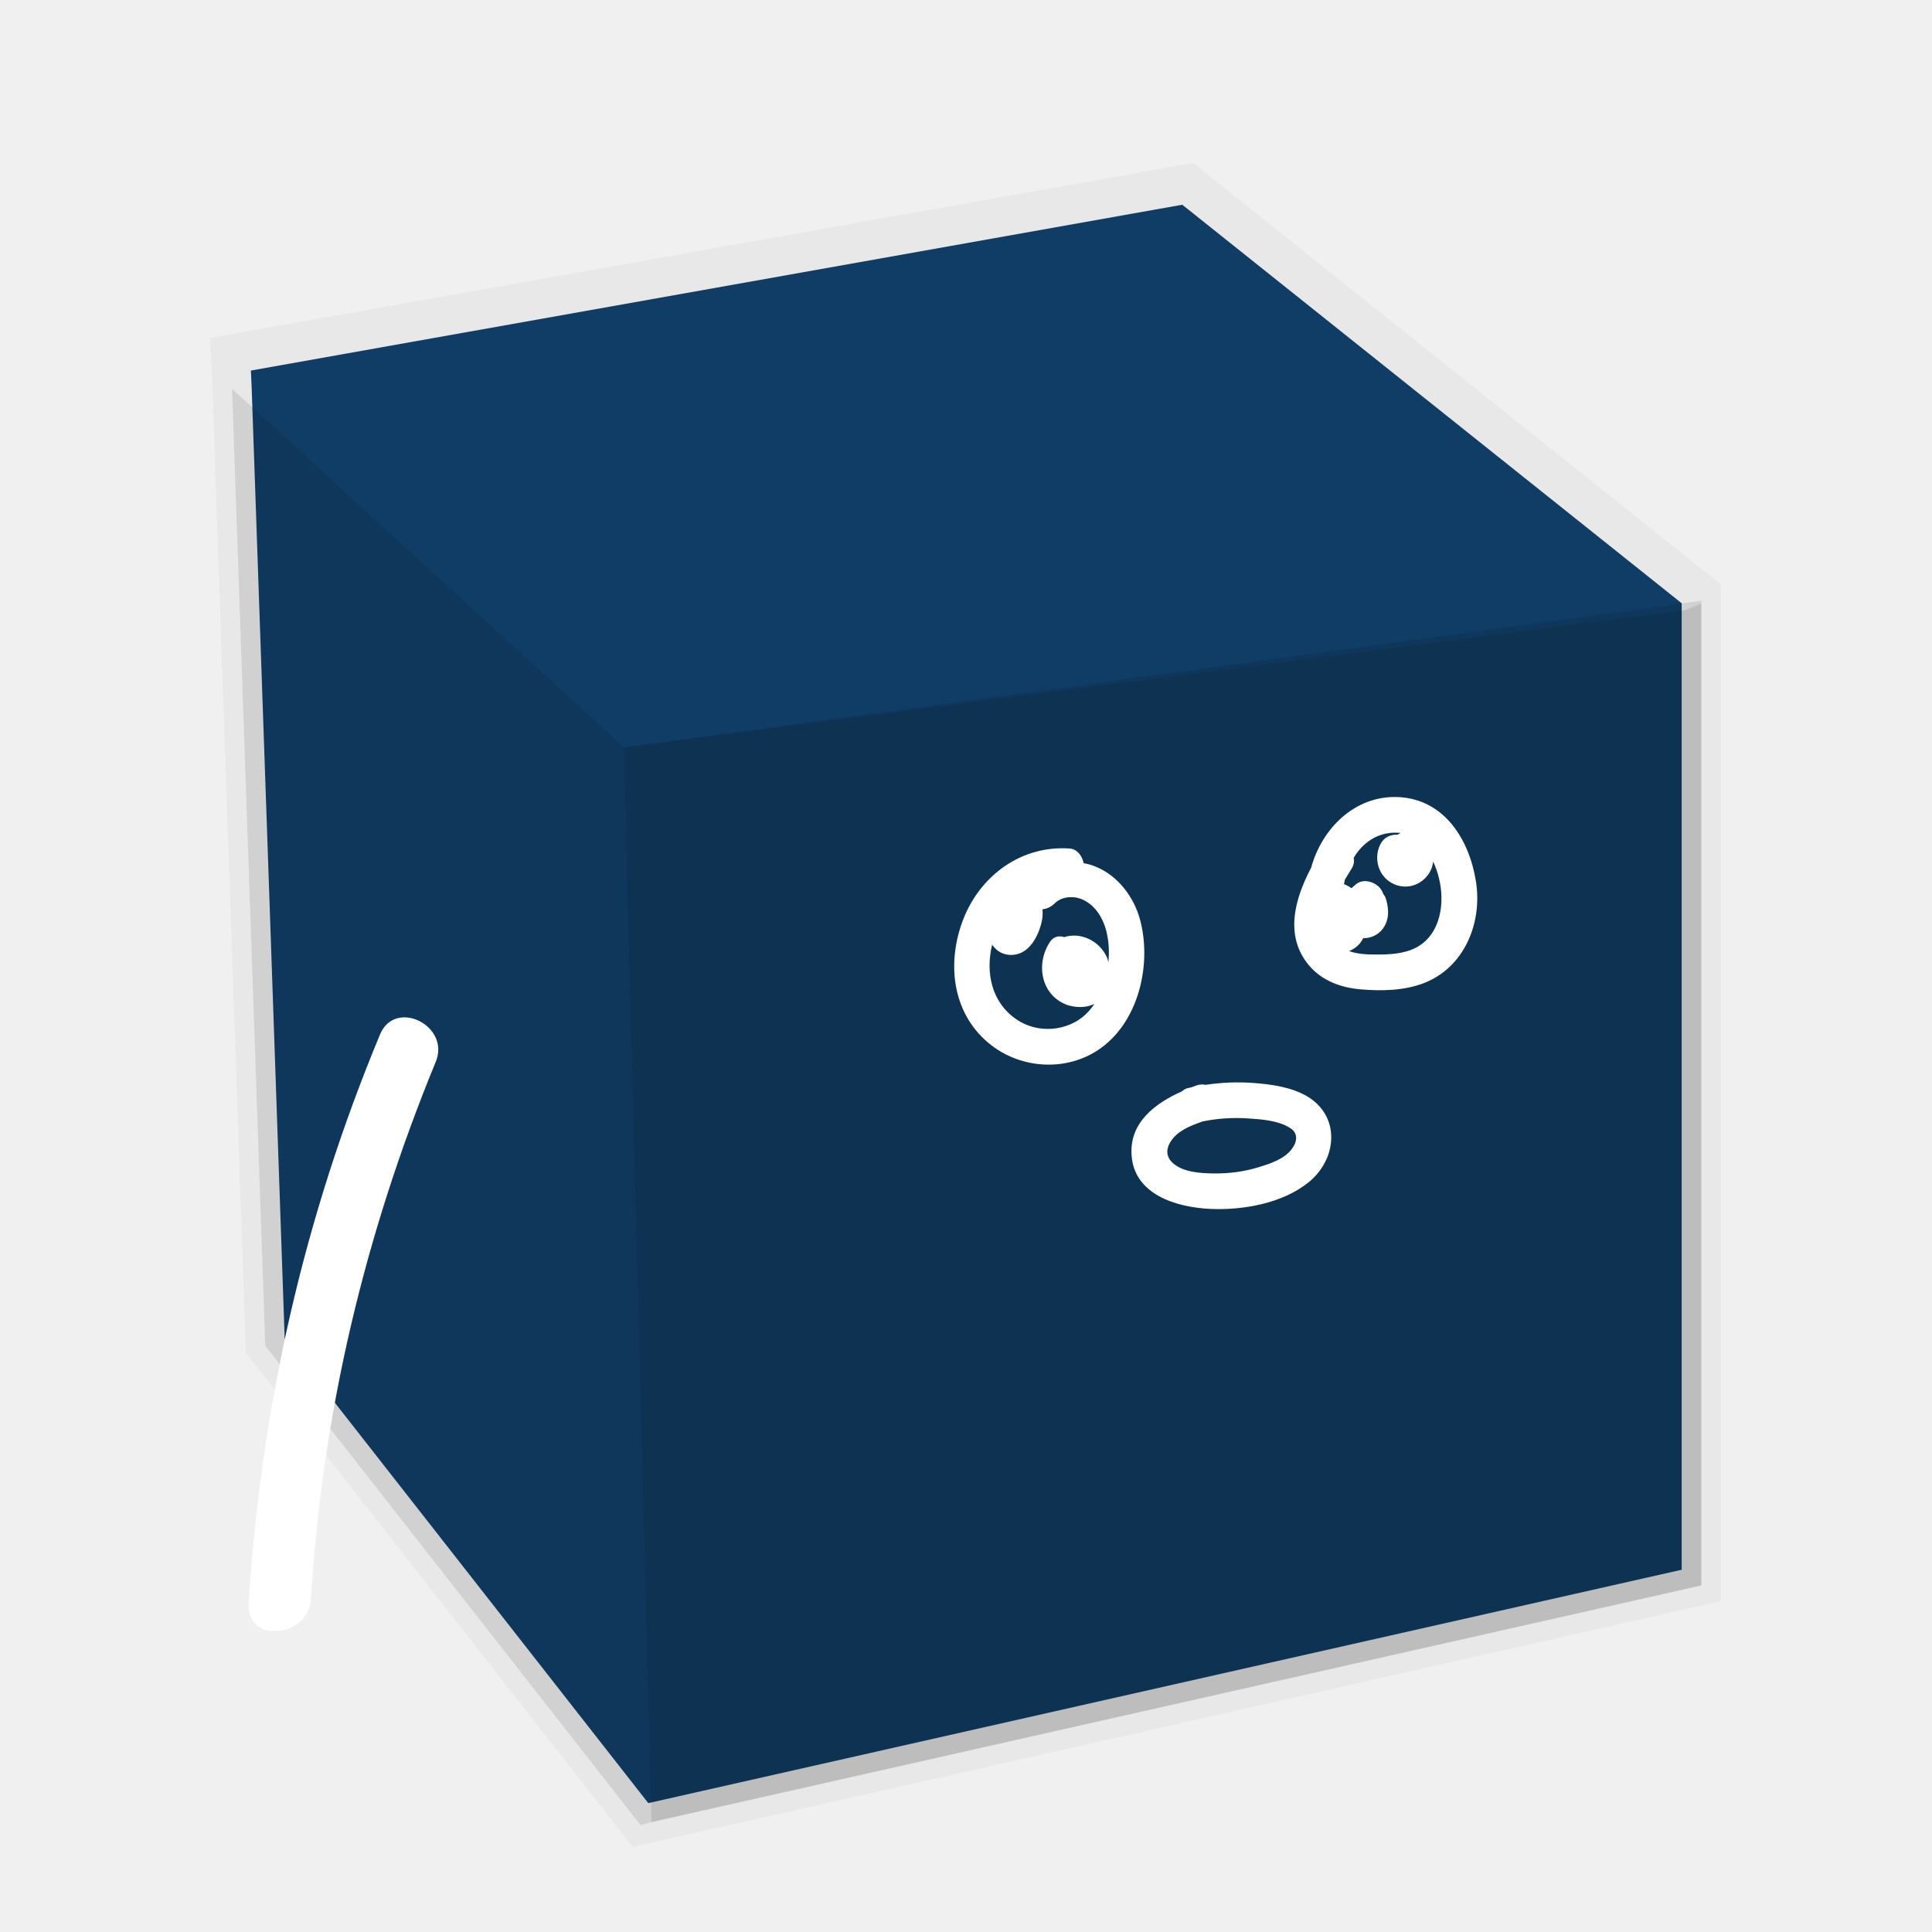
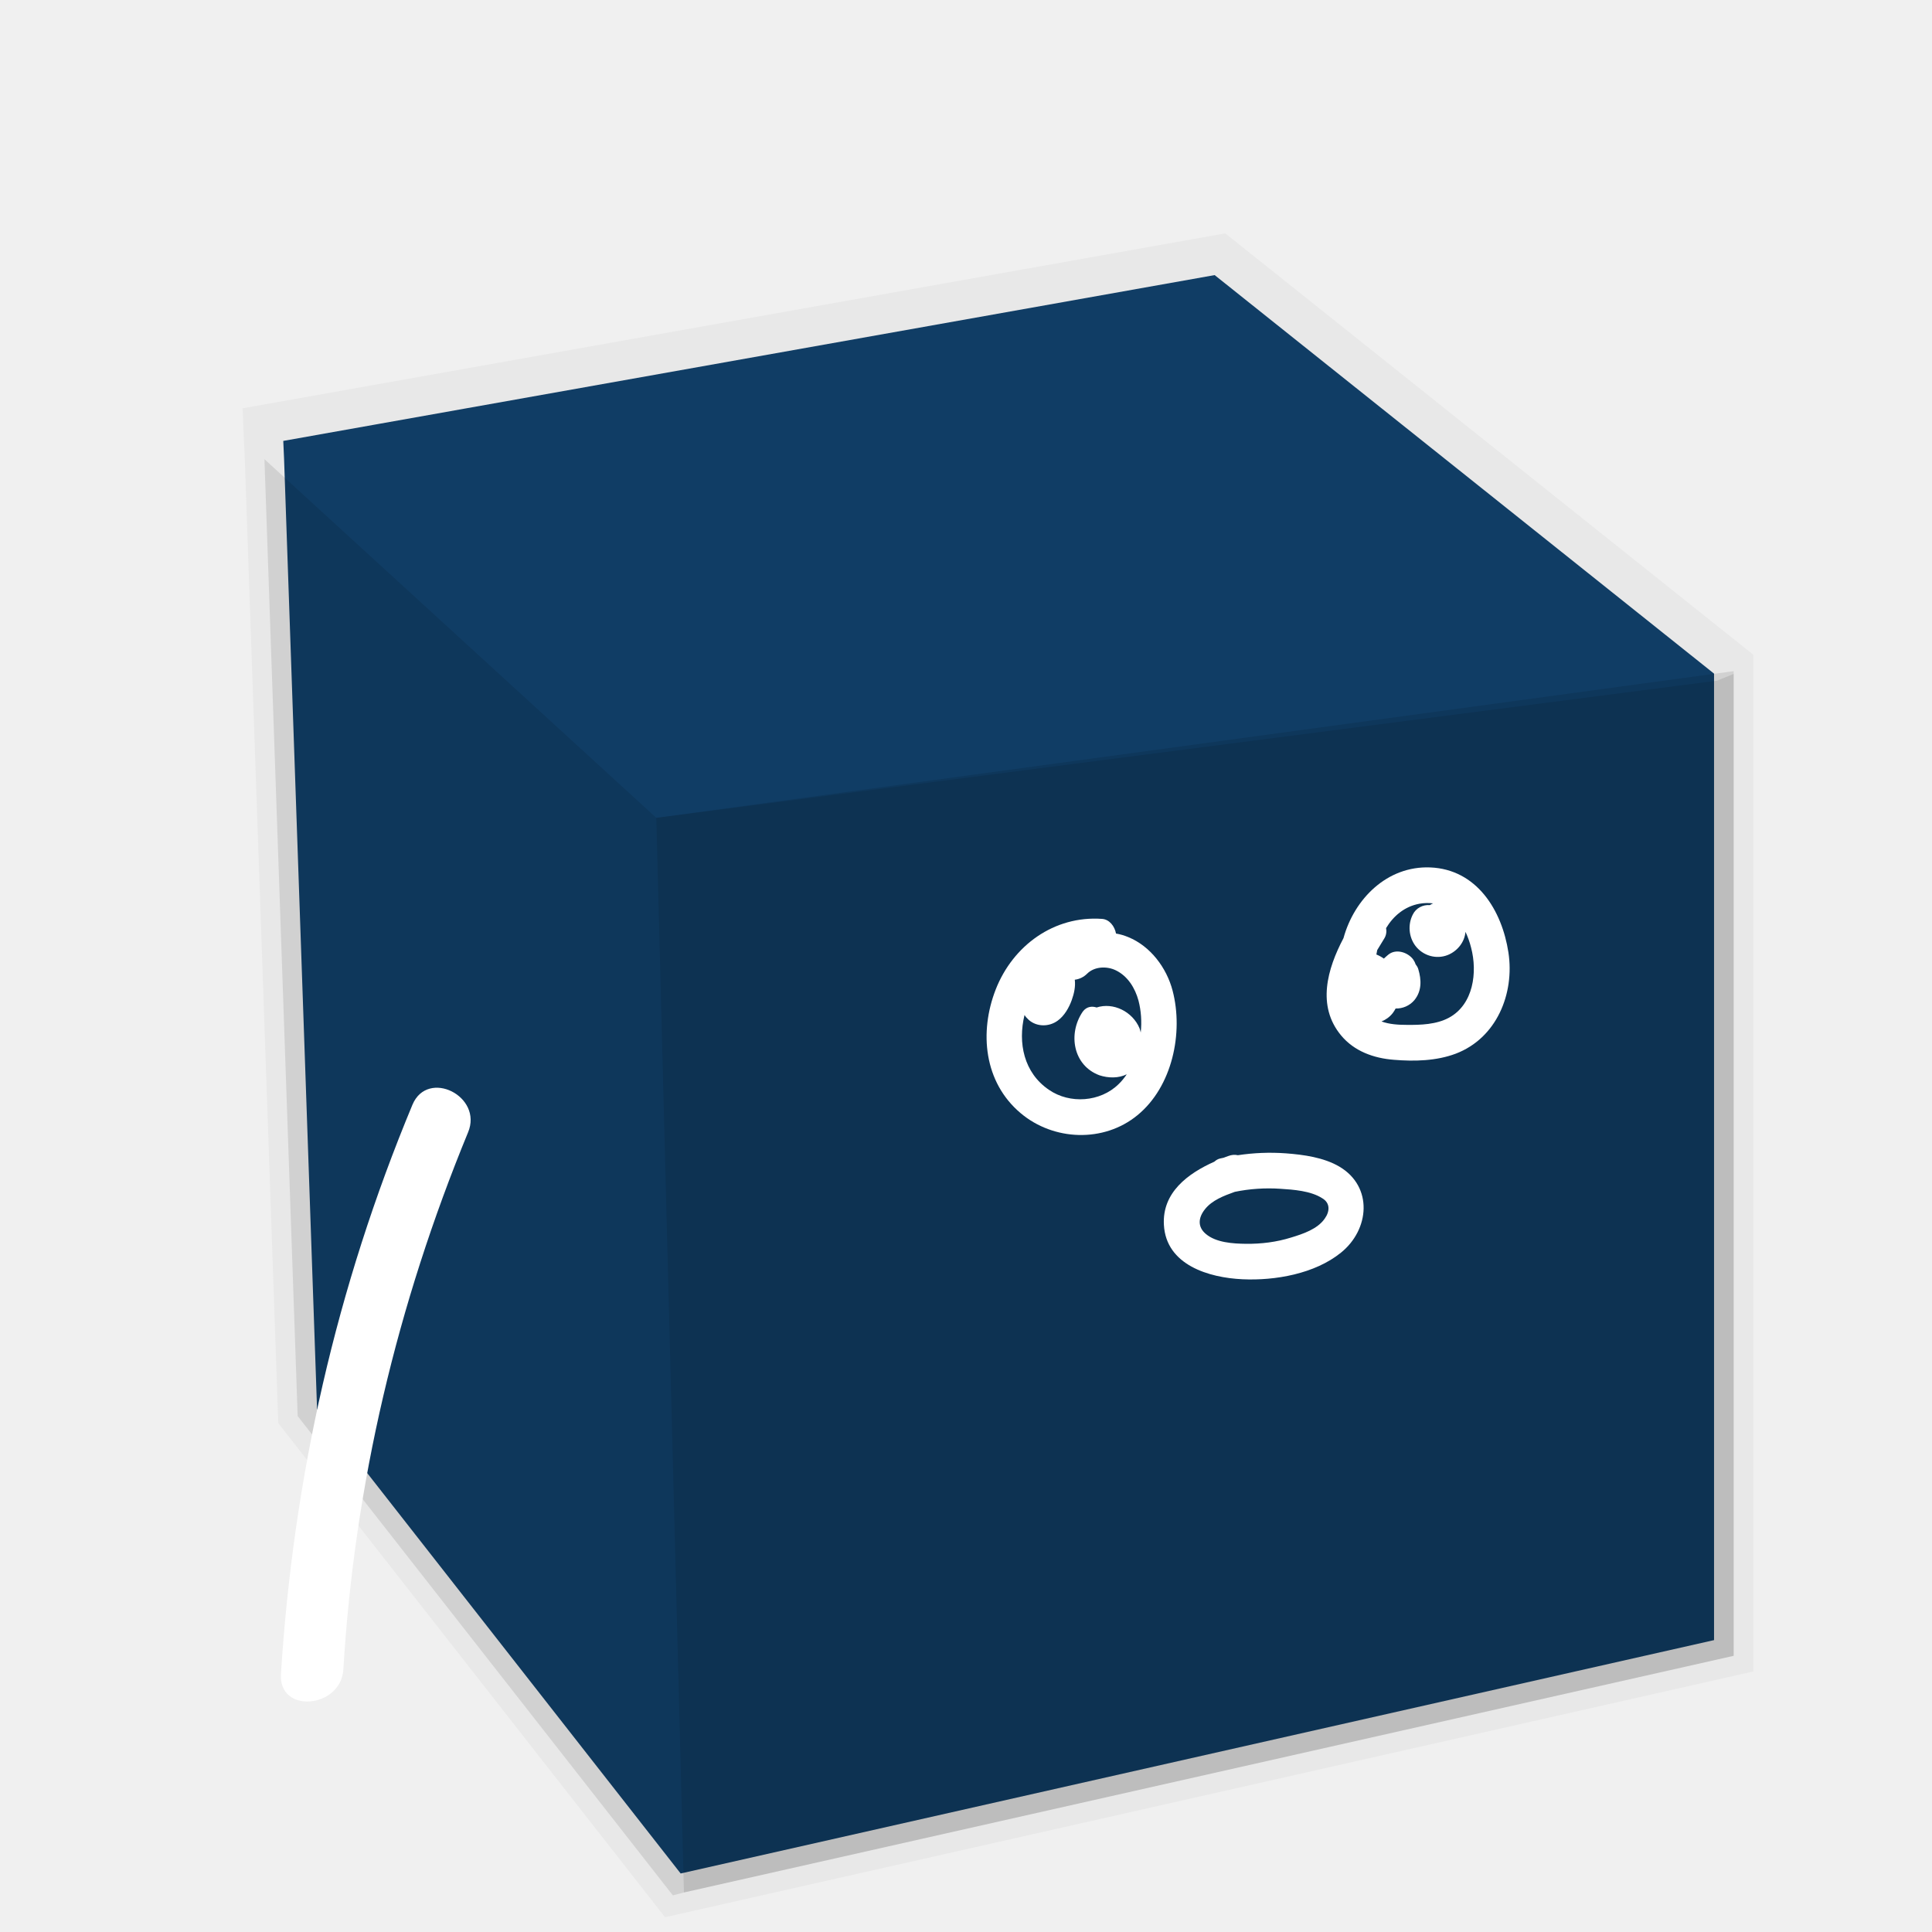
- <svg xmlns="http://www.w3.org/2000/svg" version="1.1" id="_x37_8bf026f-5d34-4e97-88cf-29aa2cfb8006" x="0px" y="0px" viewBox="244 41.3 1133.9 1133.9" style="enable-background:new 244 41.3 1133.9 1133.9;" xml:space="preserve">
+ <svg xmlns="http://www.w3.org/2000/svg" version="1.1" id="_x37_8bf026f-5d34-4e97-88cf-29aa2cfb8006" x="0px" y="0px" viewBox="269 -147 1133.9 1133.9" style="enable-background:new 269 -147 1133.9 1133.9;" xml:space="preserve">
  <style type="text/css">
	.st0{fill:#103D65;stroke:#E8E8E8;stroke-width:23.039;stroke-miterlimit:10;}
	.st1{opacity:0.1;enable-background:new    ;}
	.st2{fill:#FFFFFF;}
</style>
  <g>
-     <polygon class="st0" points="1242.5,389.8 1242.5,971.8 619.9,1112.4 399.7,831.1 380.2,269.5 379.3,249.2 941,149.2  " />
-     <polygon class="st1" points="1242.5,393.9 1242.5,971.8 626.4,1110.7 619.9,1112.4 399.7,831.1 380.2,269.5 610.2,480  " />
-     <polygon class="st1" points="1242.5,395.5 1242.5,971.8 626.4,1110.7 610.2,480 1232.8,399.5  " />
+     <polygon class="st0" points="1286.5,242.8 1286.5,824.8 663.9,965.4 443.7,684.1 424.2,122.5 423.3,102.2 985,2.2  " />
+     <polygon class="st1" points="1286.5,246.9 1286.5,824.8 670.4,963.7 663.9,965.4 443.7,684.1 424.2,122.5 654.2,333  " />
+     <polygon class="st1" points="1286.5,248.5 1286.5,824.8 670.4,963.7 654.2,333 1276.8,252.5  " />
  </g>
-   <path class="st2" d="M467.1,648.3c-44.7,107.3-69.9,218.6-77.2,334.1c-1.6,23.6,35,20.3,36.6-2.4c6.5-108.9,31.7-214.6,73.2-315.4  C508.6,643.4,476.1,627.1,467.1,648.3z" />
-   <path class="st2" d="M913.2,581.4c-3.5-13.4-13-26.1-26-31.4c-2.4-1-4.8-1.7-7.2-2.1c-0.8-4.2-3.8-8.3-8.2-8.6  c-28.1-2-52.3,15.6-62.4,41.4c-9.8,25.1-6.9,54.5,14.6,72.6c19.3,16.3,48.8,17.5,68.6,1.2C913,637.8,919.7,606.2,913.2,581.4z   M894.5,606c-0.2-0.8-0.4-1.7-0.7-2.5c-4.1-9.8-15.4-15.4-25.2-12.2c-2.4-0.8-5.7-0.8-8.1,2.4c-8.9,13-5.7,31.7,9.8,37.4  c5.2,1.7,11.2,1.8,16-0.6c-1.4,2.1-3,4.1-4.8,5.8c-10.7,10.5-28.6,11.8-40.9,3.3c-14.7-10-18.3-27.5-14.3-43.9c0.6,1,1.5,2,2.5,2.9  c4.8,4.2,12,4.1,17,0.4c3.9-2.8,6.6-7.6,8.2-12c1.4-3.9,2.3-8,1.8-12c2.6-0.3,5.2-1.5,7.2-3.5c4.3-4.3,11.6-4.6,16.9-2  c7,3.4,11.3,10.4,13.3,17.8C894.7,593.1,895.2,599.6,894.5,606z" />
-   <path class="st2" d="M1110.3,559c-3.8-24.8-18.6-48.8-45.9-49.9c-25.3-1-44.6,18.5-50.9,41.5c-9.5,18-15.8,39.8-1.4,57.1  c7.7,9.3,19.2,13.4,31,14.3c12,1,24.9,0.7,36.3-3.6C1103.3,609.3,1114,583.3,1110.3,559z M1075.4,597.3c-7.4,4-16.6,4.3-24.9,4.2  c-4.7,0-10-0.3-14.7-2c2.5-1,4.8-2.6,6.6-4.9c0.7-0.9,1.2-1.8,1.7-2.7c4.1,0.1,8.2-1.6,11-4.9c4.4-5.4,4.2-11.9,2.3-18.2  c-0.3-1.1-0.9-2-1.6-2.9c-0.3-1-0.8-1.9-1.4-2.8c-3.1-4.2-10.1-6.5-14.6-2.8c-0.9,0.7-1.7,1.5-2.6,2.3c-1.4-1-2.9-1.8-4.4-2.4  c0.2-0.9,0.3-1.7,0.5-2.6c1.4-2.3,2.8-4.6,4.2-6.9c1.1-1.8,1.4-4,1-6c4.3-7.1,10.8-12.7,19.6-14.3c2.9-0.5,5.5-0.5,8-0.2  c-0.7,0.3-1.3,0.6-1.9,1c-4.1-0.3-8.2,1.7-10.1,5.7c-2.9,5.8-2.3,13,1.6,18.2c4.4,5.8,12.2,8.1,19,5.4c5.7-2.3,9.9-7.6,10.4-13.6  c1.4,3,2.5,6.1,3.3,9.3C1092.2,570.6,1089.8,589.5,1075.4,597.3z" />
-   <path class="st2" d="M1011.1,684.7c-9.2-5.4-20.9-7-31.4-7.8c-9.6-0.7-18.9-0.3-28.2,1.1c-1.7-0.4-3.6-0.3-5.7,0.5  c-0.9,0.3-1.8,0.7-2.7,1c-0.6,0.1-1.3,0.3-1.9,0.4c-1.4,0.3-2.5,1-3.5,1.9c-15.5,6.9-30.7,18.1-29.6,37.1  c1.3,23.6,26.5,31,46.1,31.9c19.2,0.9,42.5-3.2,57.8-15.6C1028.8,721.7,1031,696.5,1011.1,684.7z M1002.5,715.2  c-4.3,6.2-12.8,9-19.7,11.1c-8.6,2.7-17.6,3.8-26.6,3.7c-7.6-0.1-17.5-0.7-23.5-5.8c-5-4.2-4.4-9.6-0.5-14.5  c4.2-5.3,11.1-7.9,17.5-10.2c8.7-1.8,17.9-2.4,26.7-1.8c7.8,0.5,17.9,1.2,24.7,5.6C1005.8,706.1,1005.5,711,1002.5,715.2z" />
+   <path class="st2" d="M511.1,501.3c-44.7,107.3-69.9,218.6-77.2,334.1c-1.6,23.6,35,20.3,36.6-2.4c6.5-108.9,31.7-214.6,73.2-315.4  C552.6,496.4,520.1,480.1,511.1,501.3z" />
+   <path class="st2" d="M957.2,434.4c-3.5-13.4-13-26.1-26-31.4c-2.4-1-4.8-1.7-7.2-2.1c-0.8-4.2-3.8-8.3-8.2-8.6  c-28.1-2-52.3,15.6-62.4,41.4c-9.8,25.1-6.9,54.5,14.6,72.6c19.3,16.3,48.8,17.5,68.6,1.2C957,490.8,963.7,459.2,957.2,434.4z   M938.5,459c-0.2-0.8-0.4-1.7-0.7-2.5c-4.1-9.8-15.4-15.4-25.2-12.2c-2.4-0.8-5.7-0.8-8.1,2.4c-8.9,13-5.7,31.7,9.8,37.4  c5.2,1.7,11.2,1.8,16-0.6c-1.4,2.1-3,4.1-4.8,5.8c-10.7,10.5-28.6,11.8-40.9,3.3c-14.7-10-18.3-27.5-14.3-43.9c0.6,1,1.5,2,2.5,2.9  c4.8,4.2,12,4.1,17,0.4c3.9-2.8,6.6-7.6,8.2-12c1.4-3.9,2.3-8,1.8-12c2.6-0.3,5.2-1.5,7.2-3.5c4.3-4.3,11.6-4.6,16.9-2  c7,3.4,11.3,10.4,13.3,17.8C938.7,446.1,939.2,452.6,938.5,459z" />
+   <path class="st2" d="M1154.3,412c-3.8-24.8-18.6-48.8-45.9-49.9c-25.3-1-44.6,18.5-50.9,41.5c-9.5,18-15.8,39.8-1.4,57.1  c7.7,9.3,19.2,13.4,31,14.3c12,1,24.9,0.7,36.3-3.6C1147.3,462.3,1158,436.3,1154.3,412z M1119.4,450.3c-7.4,4-16.6,4.3-24.9,4.2  c-4.7,0-10-0.3-14.7-2c2.5-1,4.8-2.6,6.6-4.9c0.7-0.9,1.2-1.8,1.7-2.7c4.1,0.1,8.2-1.6,11-4.9c4.4-5.4,4.2-11.9,2.3-18.2  c-0.3-1.1-0.9-2-1.6-2.9c-0.3-1-0.8-1.9-1.4-2.8c-3.1-4.2-10.1-6.5-14.6-2.8c-0.9,0.7-1.7,1.5-2.6,2.3c-1.4-1-2.9-1.8-4.4-2.4  c0.2-0.9,0.3-1.7,0.5-2.6c1.4-2.3,2.8-4.6,4.2-6.9c1.1-1.8,1.4-4,1-6c4.3-7.1,10.8-12.7,19.6-14.3c2.9-0.5,5.5-0.5,8-0.2  c-0.7,0.3-1.3,0.6-1.9,1c-4.1-0.3-8.2,1.7-10.1,5.7c-2.9,5.8-2.3,13,1.6,18.2c4.4,5.8,12.2,8.1,19,5.4c5.7-2.3,9.9-7.6,10.4-13.6  c1.4,3,2.5,6.1,3.3,9.3C1136.2,423.6,1133.8,442.5,1119.4,450.3z" />
+   <path class="st2" d="M1055.1,537.7c-9.2-5.4-20.9-7-31.4-7.8c-9.6-0.7-18.9-0.3-28.2,1.1c-1.7-0.4-3.6-0.3-5.7,0.5  c-0.9,0.3-1.8,0.7-2.7,1c-0.6,0.1-1.3,0.3-1.9,0.4c-1.4,0.3-2.5,1-3.5,1.9c-15.5,6.9-30.7,18.1-29.6,37.1  c1.3,23.6,26.5,31,46.1,31.9c19.2,0.9,42.5-3.2,57.8-15.6C1072.8,574.7,1075,549.5,1055.1,537.7z M1046.5,568.2  c-4.3,6.2-12.8,9-19.7,11.1c-8.6,2.7-17.6,3.8-26.6,3.7c-7.6-0.1-17.5-0.7-23.5-5.8c-5-4.2-4.4-9.6-0.5-14.5  c4.2-5.3,11.1-7.9,17.5-10.2c8.7-1.8,17.9-2.4,26.7-1.8c7.8,0.5,17.9,1.2,24.7,5.6C1049.8,559.1,1049.5,564,1046.5,568.2z" />
</svg>
